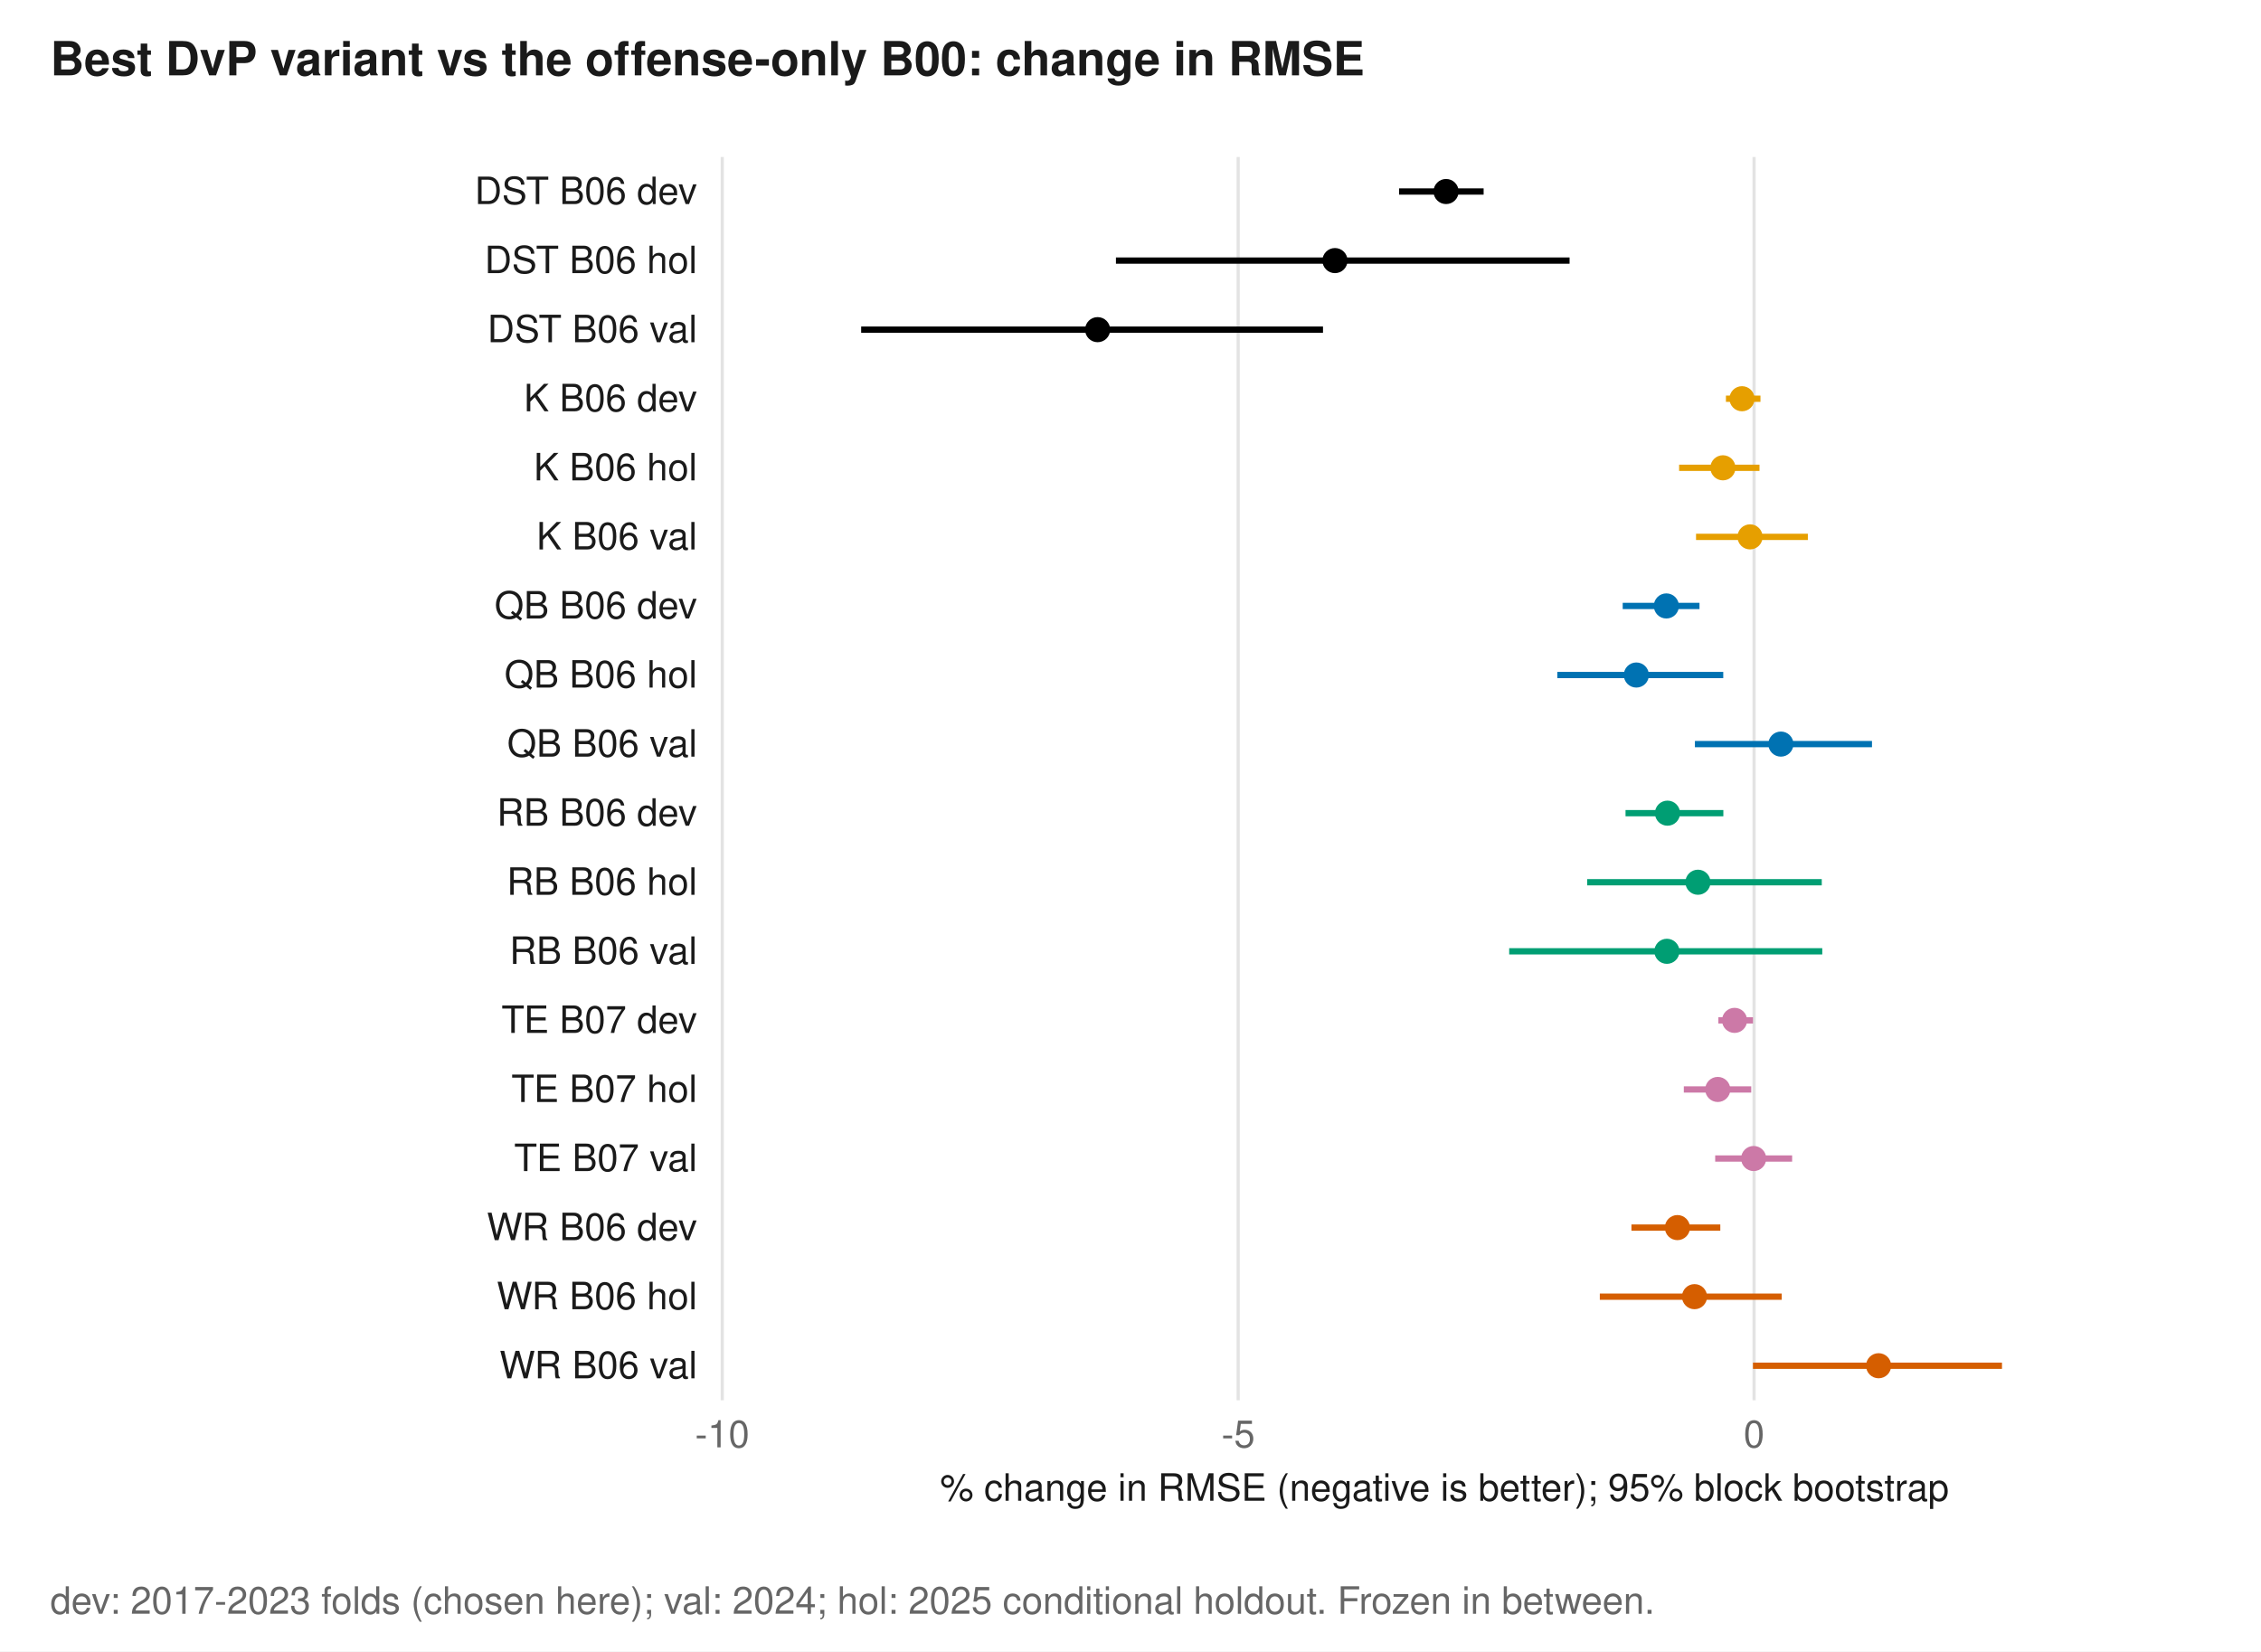
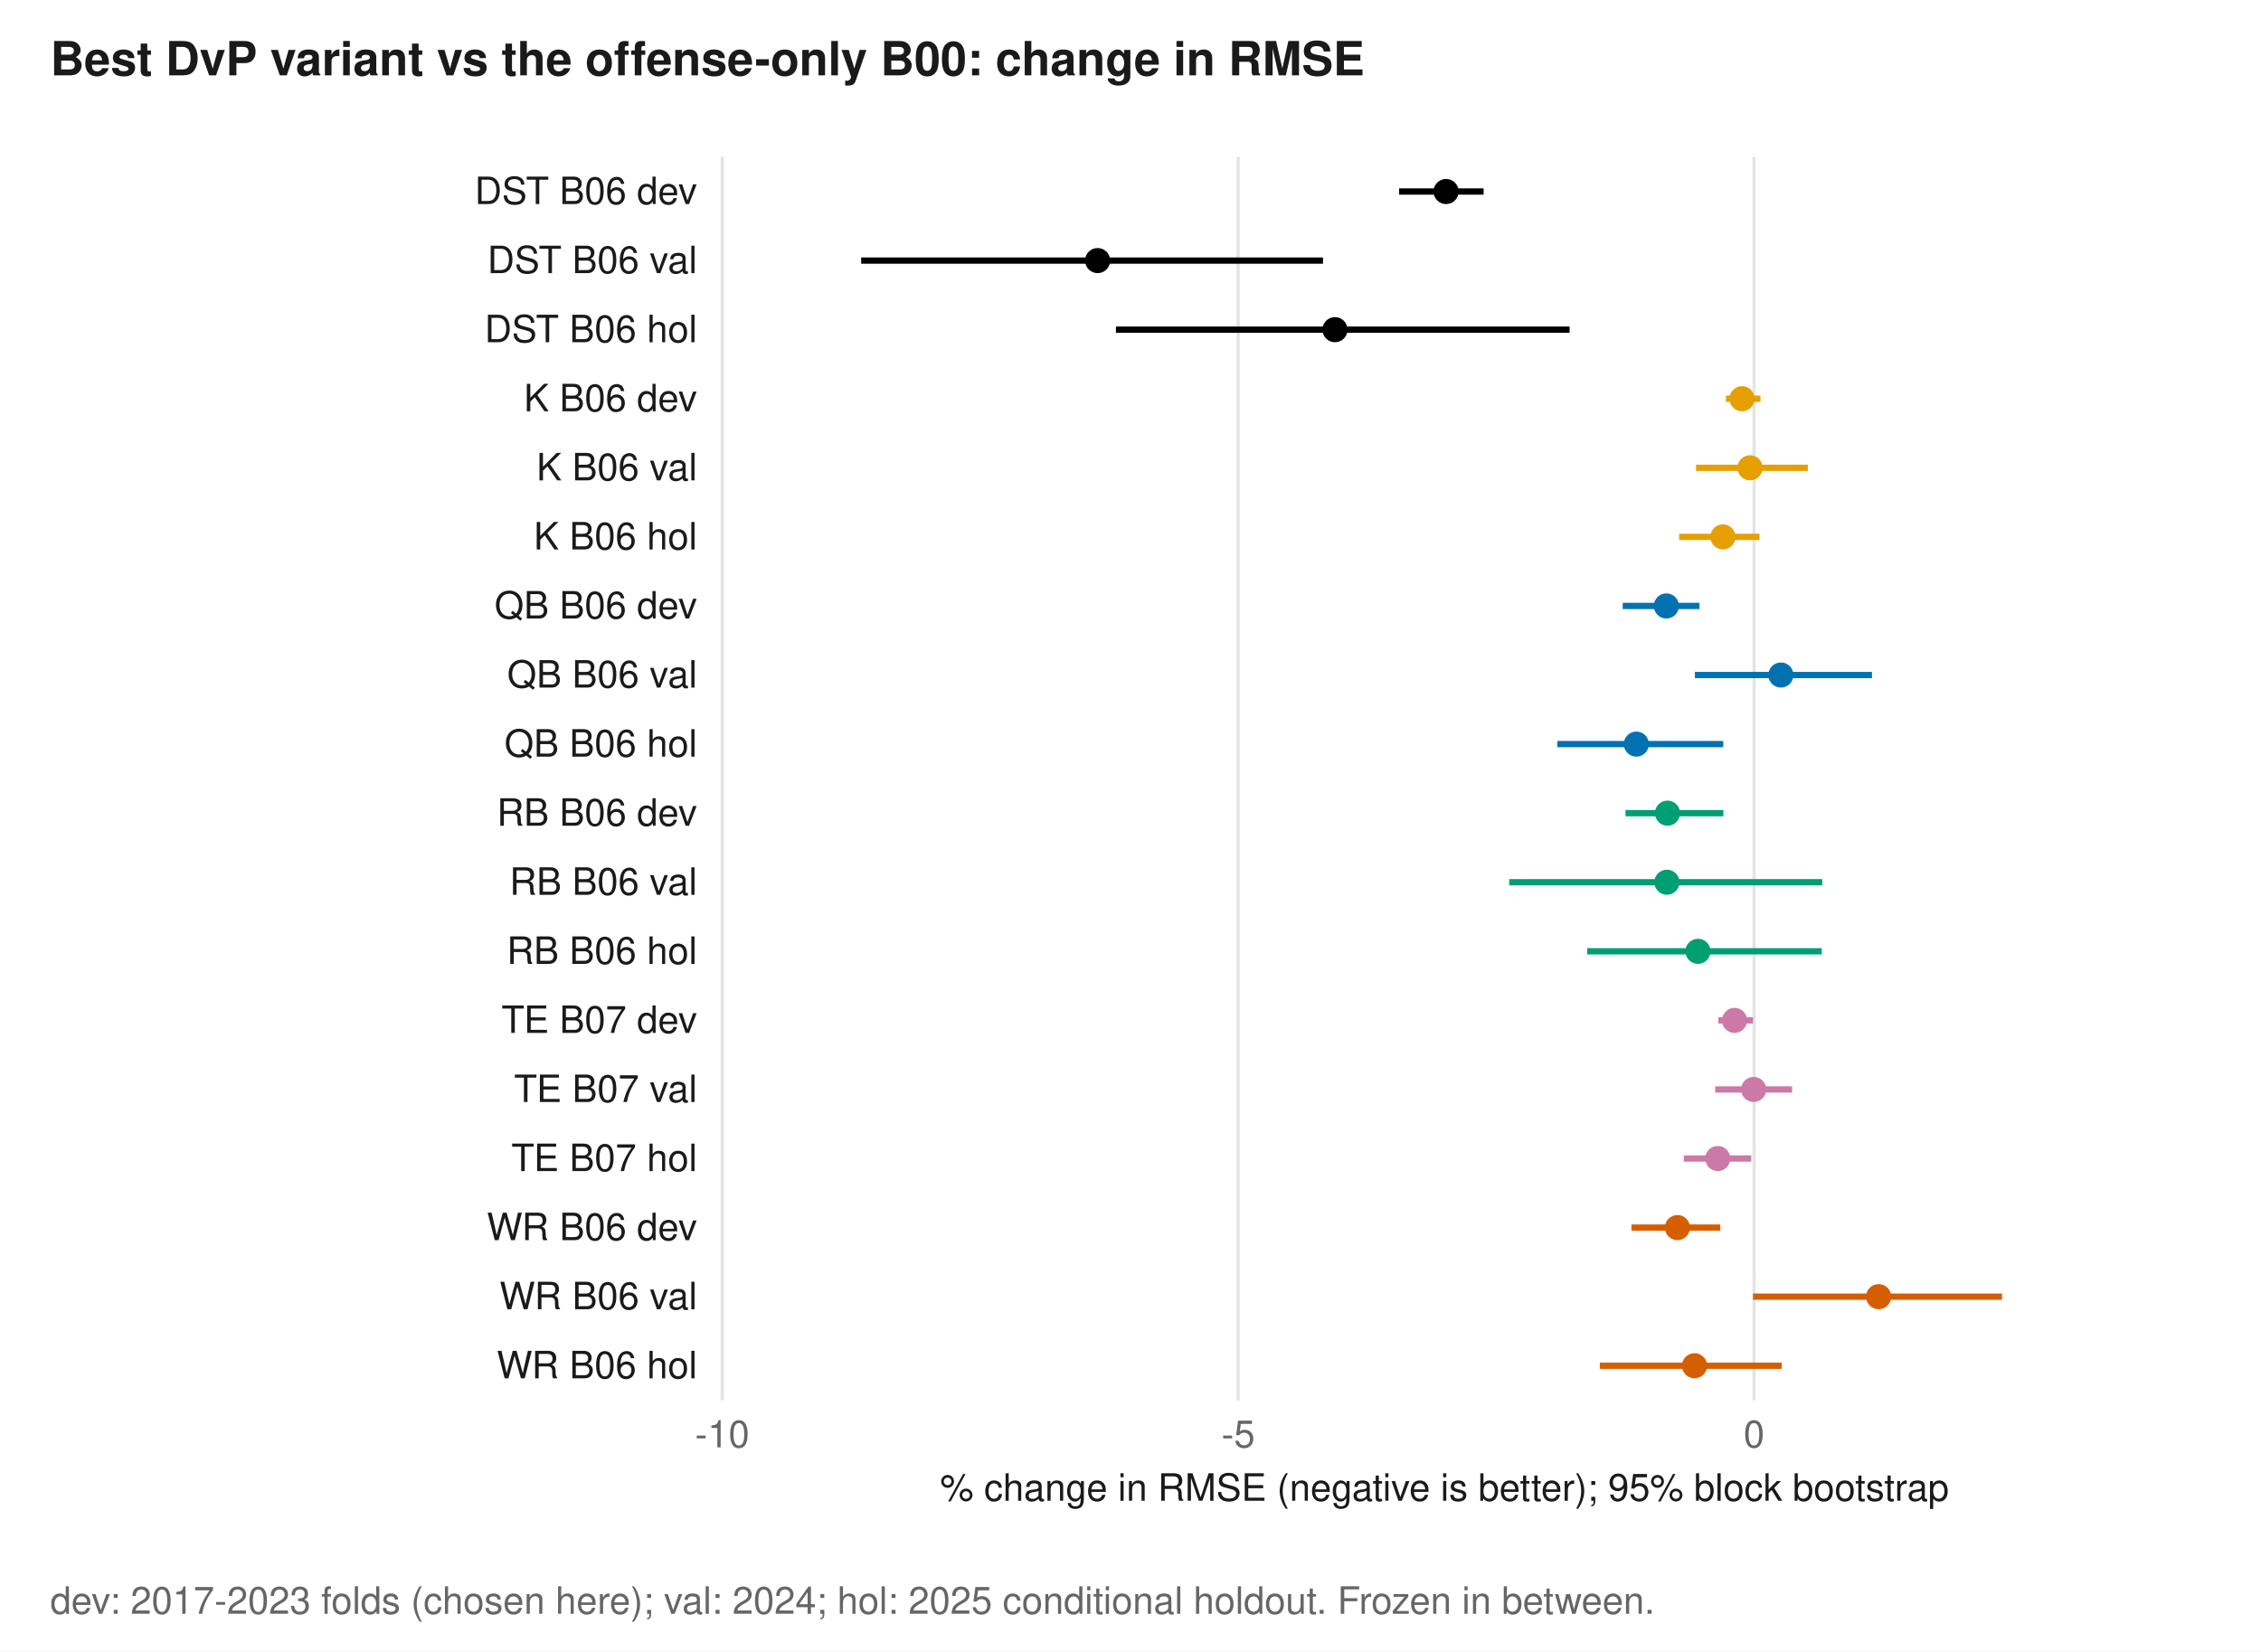
<svg xmlns="http://www.w3.org/2000/svg" width="720" height="526" viewBox="0 0 720 526" font-family="Helvetica, Arial, sans-serif" font-size="12">
  <rect width="720" height="526" fill="#ffffff" />
  <text x="16" y="24" font-size="15" font-weight="bold" fill="#1a1a1a">Best DvP variant vs the offense-only B00: change in RMSE</text>
  <line x1="230" y1="50" x2="230" y2="446" stroke="#e3e3e3" />
  <text x="230" y="461" text-anchor="middle" fill="#666666">-10</text>
  <line x1="394.29" y1="50" x2="394.29" y2="446" stroke="#e3e3e3" />
  <text x="394.29" y="461" text-anchor="middle" fill="#666666">-5</text>
  <line x1="558.57" y1="50" x2="558.57" y2="446" stroke="#e3e3e3" />
  <text x="558.57" y="461" text-anchor="middle" fill="#666666">0</text>
  <text x="460" y="478" text-anchor="middle" fill="#1a1a1a">% change in RMSE (negative is better); 95% block bootstrap</text>
  <text x="222" y="65" text-anchor="end" fill="#1a1a1a">DST B06 dev</text>
  <line x1="445.54" y1="61" x2="472.45" y2="61" stroke="#000000" stroke-width="2" />
  <circle cx="460.49" cy="61" r="4" fill="#000000" />
-   <text x="222" y="87" text-anchor="end" fill="#1a1a1a">DST B06 hol</text>
-   <line x1="355.36" y1="83" x2="499.82" y2="83" stroke="#000000" stroke-width="2" />
-   <circle cx="425.11" cy="83" r="4" fill="#000000" />
-   <text x="222" y="109" text-anchor="end" fill="#1a1a1a">DST B06 val</text>
-   <line x1="274.23" y1="105" x2="421.3" y2="105" stroke="#000000" stroke-width="2" />
-   <circle cx="349.53" cy="105" r="4" fill="#000000" />
+   <text x="222" y="87" text-anchor="end" fill="#1a1a1a">DST B06 val</text>
+   <line x1="274.23" y1="83" x2="421.3" y2="83" stroke="#000000" stroke-width="2" />
+   <circle cx="349.53" cy="83" r="4" fill="#000000" />
+   <text x="222" y="109" text-anchor="end" fill="#1a1a1a">DST B06 hol</text>
+   <line x1="355.36" y1="105" x2="499.82" y2="105" stroke="#000000" stroke-width="2" />
+   <circle cx="425.11" cy="105" r="4" fill="#000000" />
  <text x="222" y="131" text-anchor="end" fill="#1a1a1a">K B06 dev</text>
  <line x1="549.61" y1="127" x2="560.61" y2="127" stroke="#E69F00" stroke-width="2" />
  <circle cx="554.73" cy="127" r="4" fill="#E69F00" />
-   <text x="222" y="153" text-anchor="end" fill="#1a1a1a">K B06 hol</text>
-   <line x1="534.7" y1="149" x2="560.3" y2="149" stroke="#E69F00" stroke-width="2" />
-   <circle cx="548.65" cy="149" r="4" fill="#E69F00" />
-   <text x="222" y="175" text-anchor="end" fill="#1a1a1a">K B06 val</text>
-   <line x1="540.09" y1="171" x2="575.7" y2="171" stroke="#E69F00" stroke-width="2" />
-   <circle cx="557.29" cy="171" r="4" fill="#E69F00" />
+   <text x="222" y="153" text-anchor="end" fill="#1a1a1a">K B06 val</text>
+   <line x1="540.09" y1="149" x2="575.7" y2="149" stroke="#E69F00" stroke-width="2" />
+   <circle cx="557.29" cy="149" r="4" fill="#E69F00" />
+   <text x="222" y="175" text-anchor="end" fill="#1a1a1a">K B06 hol</text>
+   <line x1="534.7" y1="171" x2="560.3" y2="171" stroke="#E69F00" stroke-width="2" />
+   <circle cx="548.65" cy="171" r="4" fill="#E69F00" />
  <text x="222" y="197" text-anchor="end" fill="#1a1a1a">QB B06 dev</text>
  <line x1="516.74" y1="193" x2="541.19" y2="193" stroke="#0072B2" stroke-width="2" />
  <circle cx="530.64" cy="193" r="4" fill="#0072B2" />
-   <text x="222" y="219" text-anchor="end" fill="#1a1a1a">QB B06 hol</text>
-   <line x1="495.92" y1="215" x2="548.76" y2="215" stroke="#0072B2" stroke-width="2" />
-   <circle cx="521.08" cy="215" r="4" fill="#0072B2" />
-   <text x="222" y="241" text-anchor="end" fill="#1a1a1a">QB B06 val</text>
-   <line x1="539.73" y1="237" x2="596.12" y2="237" stroke="#0072B2" stroke-width="2" />
-   <circle cx="567.11" cy="237" r="4" fill="#0072B2" />
+   <text x="222" y="219" text-anchor="end" fill="#1a1a1a">QB B06 val</text>
+   <line x1="539.73" y1="215" x2="596.12" y2="215" stroke="#0072B2" stroke-width="2" />
+   <circle cx="567.11" cy="215" r="4" fill="#0072B2" />
+   <text x="222" y="241" text-anchor="end" fill="#1a1a1a">QB B06 hol</text>
+   <line x1="495.92" y1="237" x2="548.76" y2="237" stroke="#0072B2" stroke-width="2" />
+   <circle cx="521.08" cy="237" r="4" fill="#0072B2" />
  <text x="222" y="263" text-anchor="end" fill="#1a1a1a">RB B06 dev</text>
  <line x1="517.64" y1="259" x2="548.79" y2="259" stroke="#009E73" stroke-width="2" />
  <circle cx="531" cy="259" r="4" fill="#009E73" />
-   <text x="222" y="285" text-anchor="end" fill="#1a1a1a">RB B06 hol</text>
-   <line x1="505.43" y1="281" x2="580.13" y2="281" stroke="#009E73" stroke-width="2" />
-   <circle cx="540.7" cy="281" r="4" fill="#009E73" />
-   <text x="222" y="307" text-anchor="end" fill="#1a1a1a">RB B06 val</text>
-   <line x1="480.59" y1="303" x2="580.29" y2="303" stroke="#009E73" stroke-width="2" />
-   <circle cx="530.81" cy="303" r="4" fill="#009E73" />
+   <text x="222" y="285" text-anchor="end" fill="#1a1a1a">RB B06 val</text>
+   <line x1="480.59" y1="281" x2="580.29" y2="281" stroke="#009E73" stroke-width="2" />
+   <circle cx="530.81" cy="281" r="4" fill="#009E73" />
+   <text x="222" y="307" text-anchor="end" fill="#1a1a1a">RB B06 hol</text>
+   <line x1="505.43" y1="303" x2="580.13" y2="303" stroke="#009E73" stroke-width="2" />
+   <circle cx="540.7" cy="303" r="4" fill="#009E73" />
  <text x="222" y="329" text-anchor="end" fill="#1a1a1a">TE B07 dev</text>
  <line x1="547.2" y1="325" x2="558.23" y2="325" stroke="#CC79A7" stroke-width="2" />
  <circle cx="552.36" cy="325" r="4" fill="#CC79A7" />
-   <text x="222" y="351" text-anchor="end" fill="#1a1a1a">TE B07 hol</text>
-   <line x1="536.2" y1="347" x2="557.67" y2="347" stroke="#CC79A7" stroke-width="2" />
-   <circle cx="547.01" cy="347" r="4" fill="#CC79A7" />
-   <text x="222" y="373" text-anchor="end" fill="#1a1a1a">TE B07 val</text>
-   <line x1="546.19" y1="369" x2="570.69" y2="369" stroke="#CC79A7" stroke-width="2" />
-   <circle cx="558.44" cy="369" r="4" fill="#CC79A7" />
+   <text x="222" y="351" text-anchor="end" fill="#1a1a1a">TE B07 val</text>
+   <line x1="546.19" y1="347" x2="570.69" y2="347" stroke="#CC79A7" stroke-width="2" />
+   <circle cx="558.44" cy="347" r="4" fill="#CC79A7" />
+   <text x="222" y="373" text-anchor="end" fill="#1a1a1a">TE B07 hol</text>
+   <line x1="536.2" y1="369" x2="557.67" y2="369" stroke="#CC79A7" stroke-width="2" />
+   <circle cx="547.01" cy="369" r="4" fill="#CC79A7" />
  <text x="222" y="395" text-anchor="end" fill="#1a1a1a">WR B06 dev</text>
  <line x1="519.52" y1="391" x2="547.82" y2="391" stroke="#D55E00" stroke-width="2" />
  <circle cx="534.16" cy="391" r="4" fill="#D55E00" />
-   <text x="222" y="417" text-anchor="end" fill="#1a1a1a">WR B06 hol</text>
-   <line x1="509.45" y1="413" x2="567.37" y2="413" stroke="#D55E00" stroke-width="2" />
-   <circle cx="539.61" cy="413" r="4" fill="#D55E00" />
-   <text x="222" y="439" text-anchor="end" fill="#1a1a1a">WR B06 val</text>
-   <line x1="558.22" y1="435" x2="637.52" y2="435" stroke="#D55E00" stroke-width="2" />
-   <circle cx="598.23" cy="435" r="4" fill="#D55E00" />
+   <text x="222" y="417" text-anchor="end" fill="#1a1a1a">WR B06 val</text>
+   <line x1="558.22" y1="413" x2="637.52" y2="413" stroke="#D55E00" stroke-width="2" />
+   <circle cx="598.23" cy="413" r="4" fill="#D55E00" />
+   <text x="222" y="439" text-anchor="end" fill="#1a1a1a">WR B06 hol</text>
+   <line x1="509.45" y1="435" x2="567.37" y2="435" stroke="#D55E00" stroke-width="2" />
+   <circle cx="539.61" cy="435" r="4" fill="#D55E00" />
  <text x="16" y="514" fill="#666666">dev: 2017-2023 folds (chosen here); val: 2024; hol: 2025 conditional holdout. Frozen in between.</text>
</svg>
